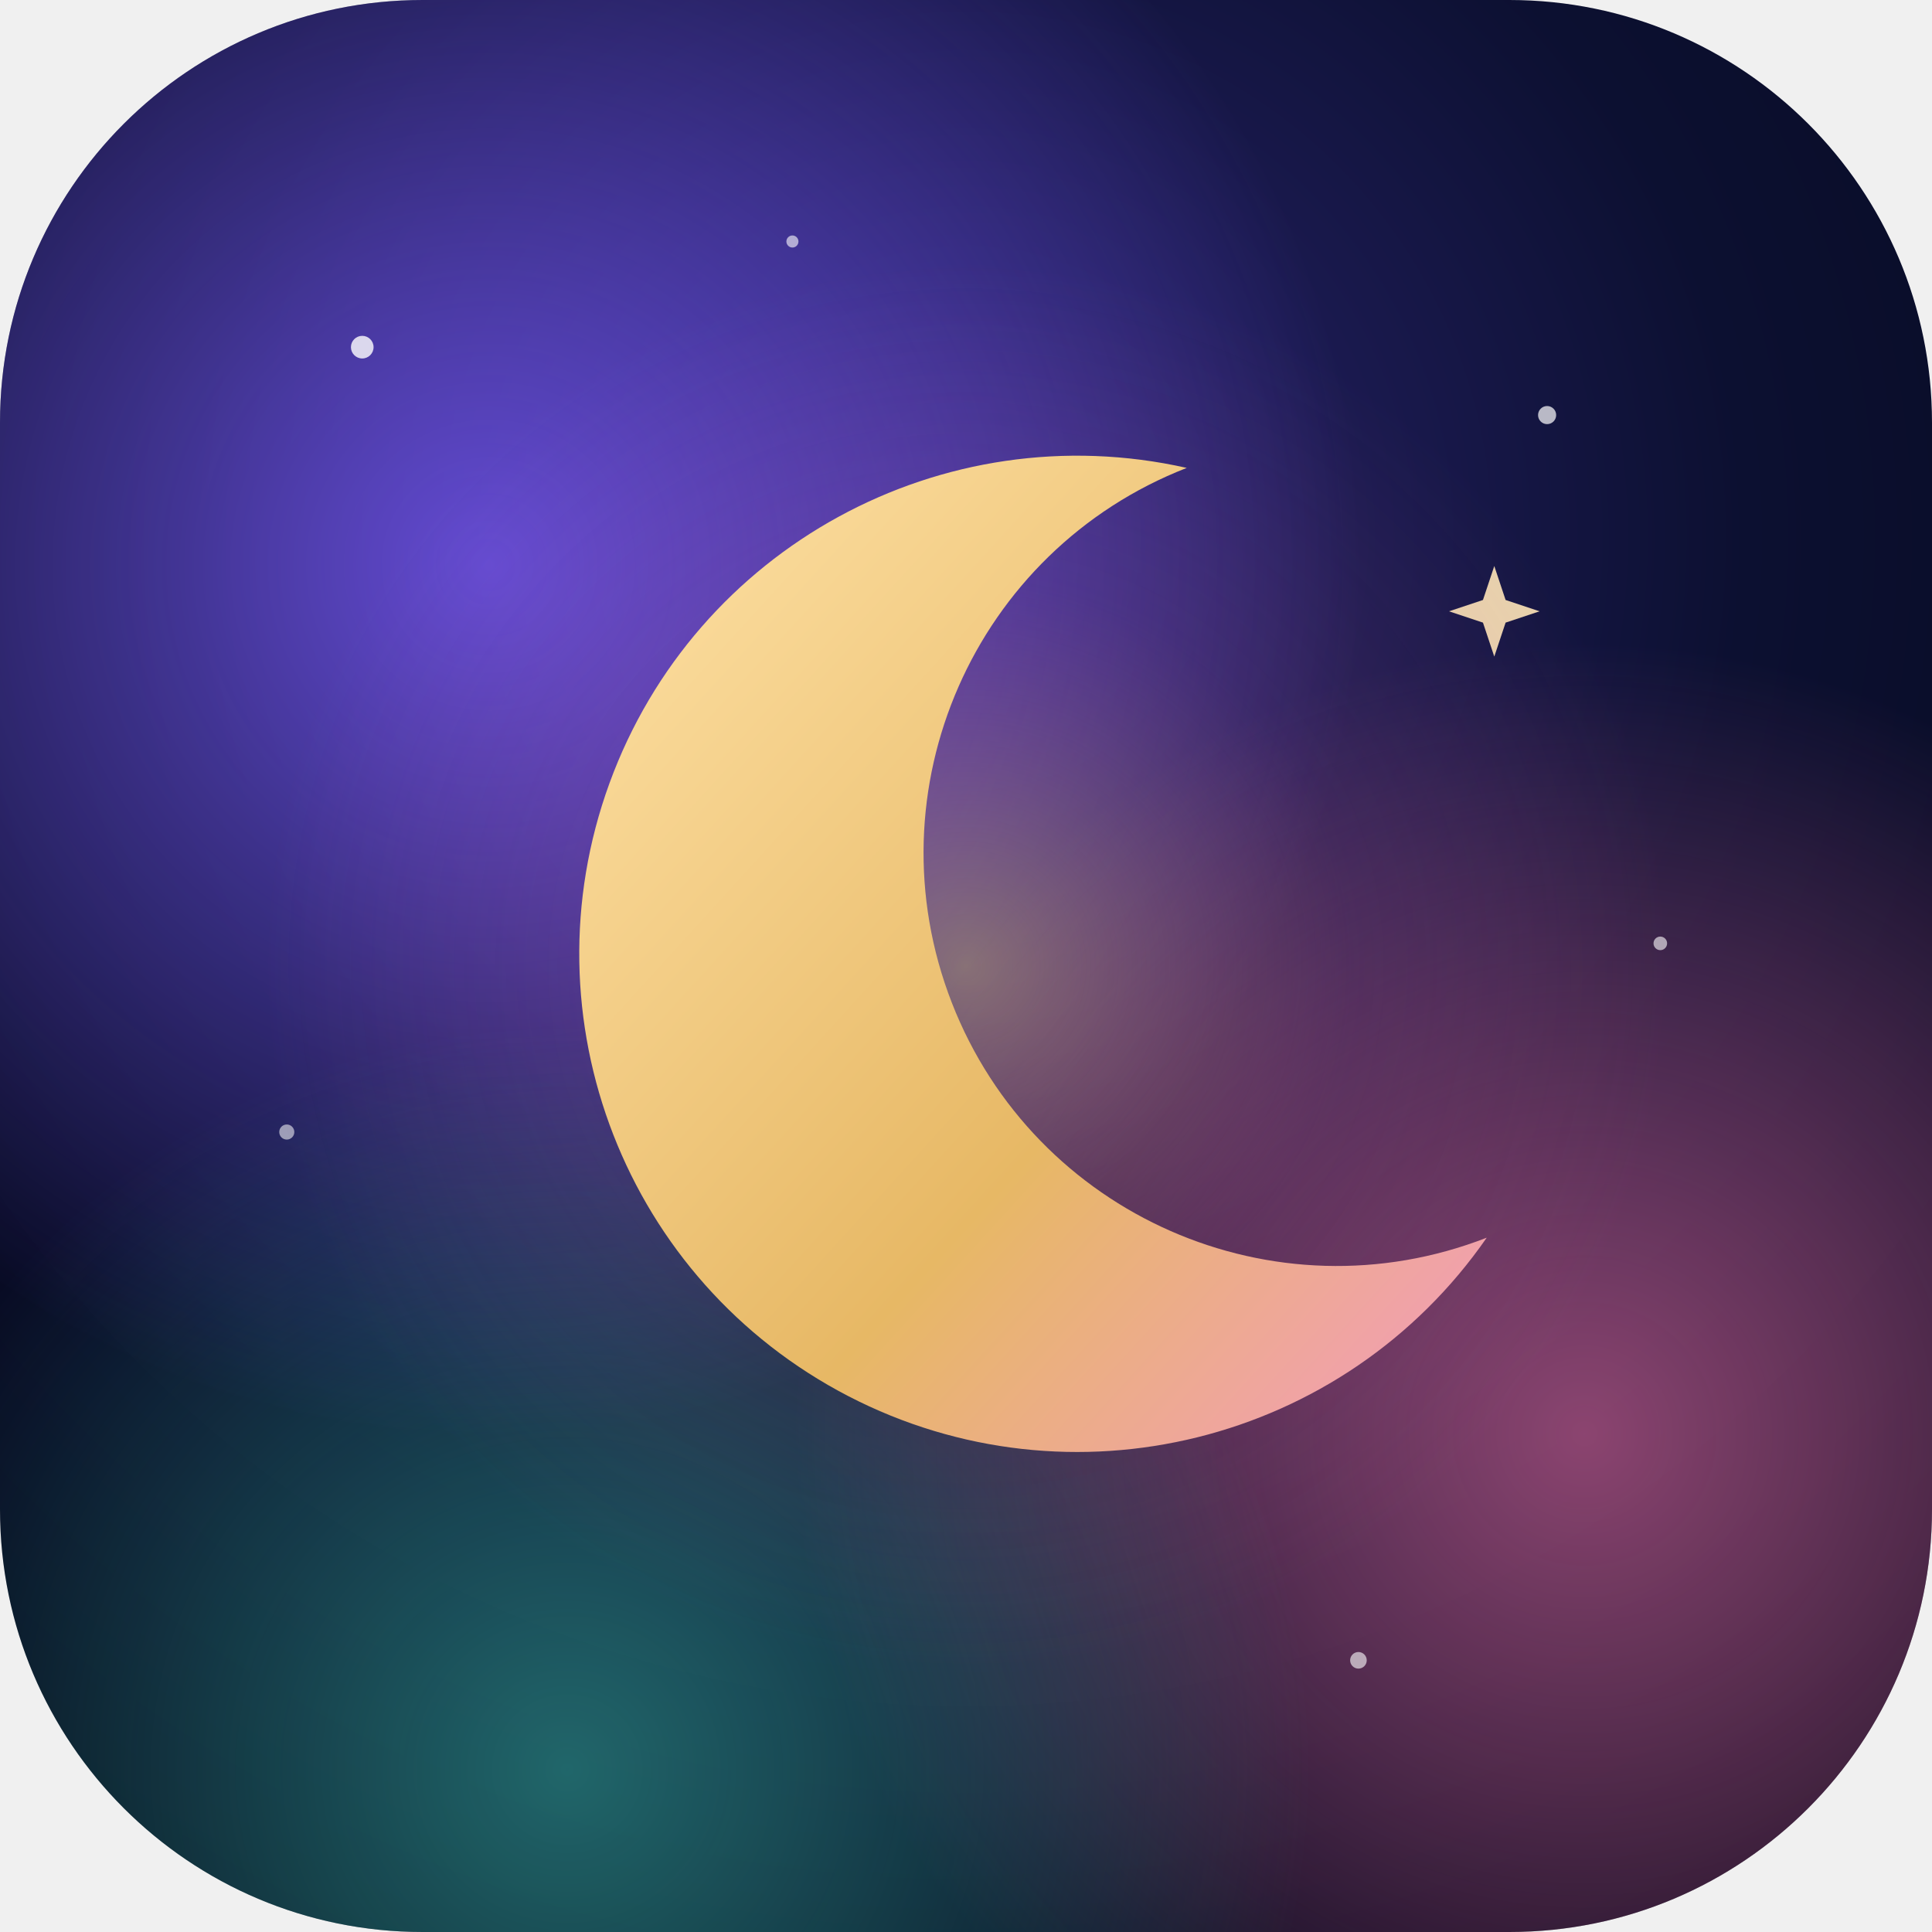
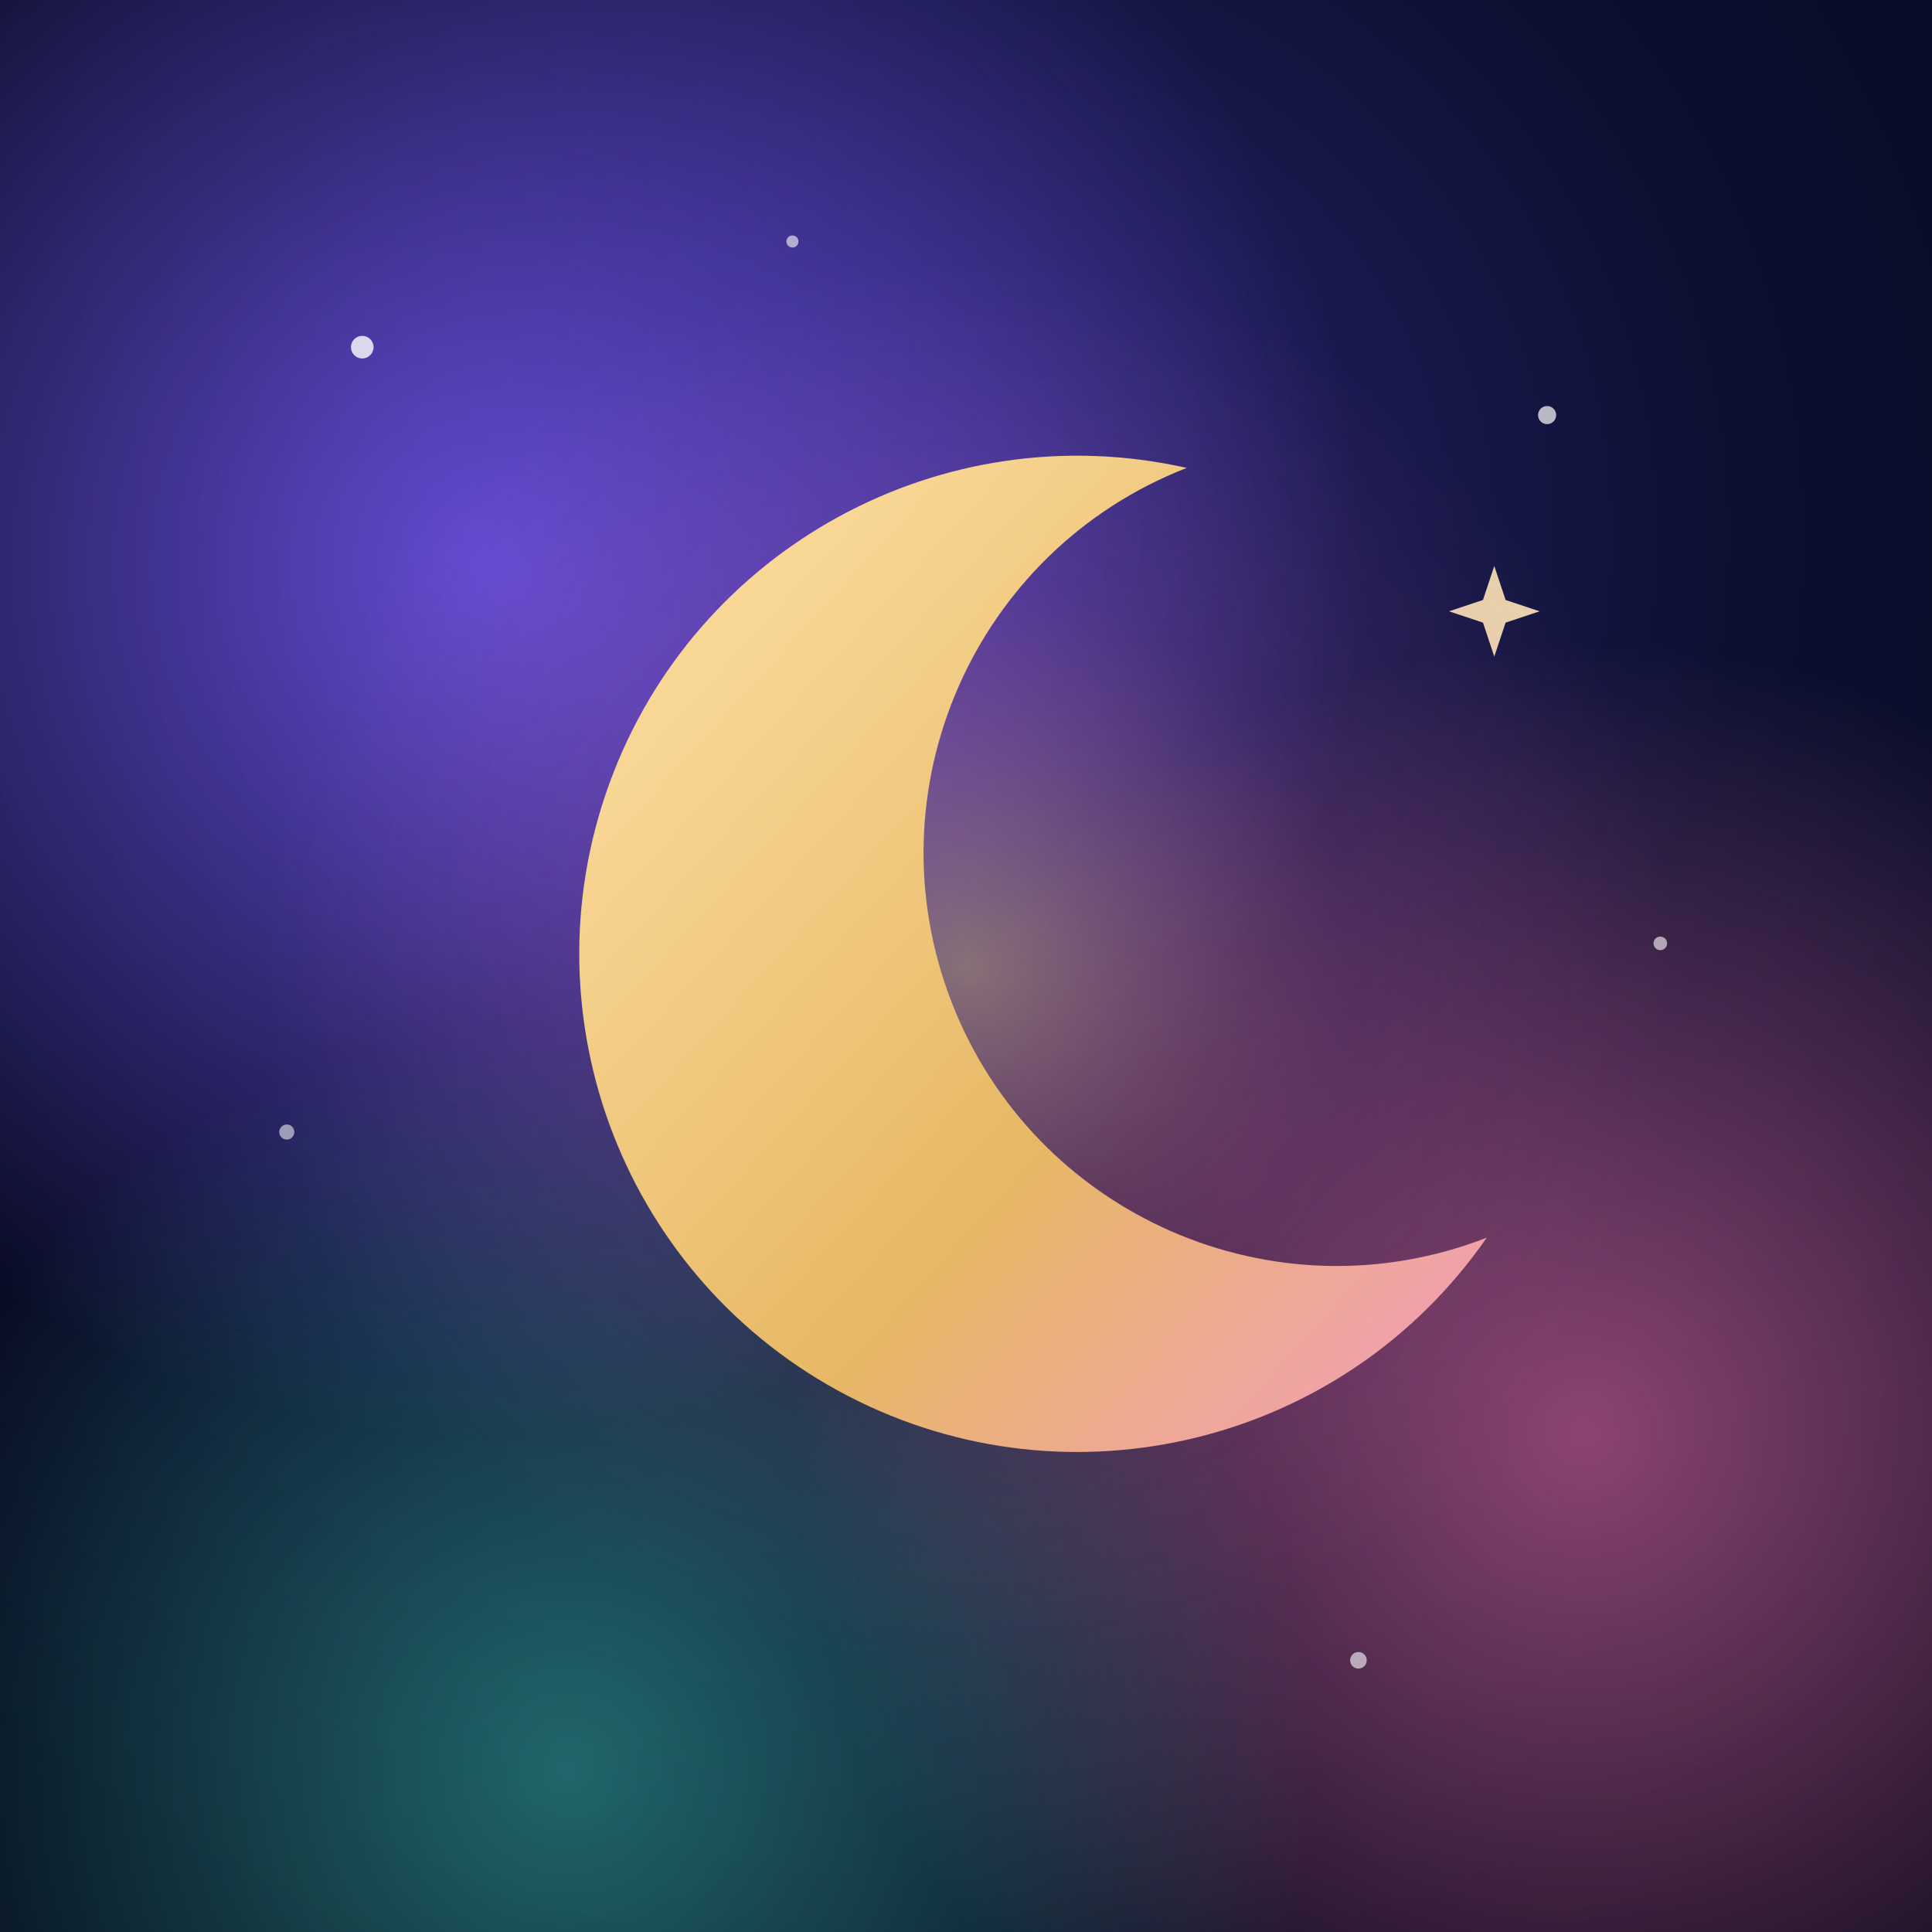
<svg xmlns="http://www.w3.org/2000/svg" viewBox="0 0 512 512" width="512" height="512">
  <defs>
    <radialGradient id="ceu" cx="50%" cy="28%" r="80%">
      <stop offset="0" stop-color="#2A2470" />
      <stop offset=".5" stop-color="#0C1031" />
      <stop offset="1" stop-color="#05071A" />
    </radialGradient>
    <radialGradient id="violeta">
      <stop offset="0" stop-color="#7C5CFF" stop-opacity=".75" />
      <stop offset="1" stop-color="#7C5CFF" stop-opacity="0" />
    </radialGradient>
    <radialGradient id="rosa">
      <stop offset="0" stop-color="#E26AA0" stop-opacity=".6" />
      <stop offset="1" stop-color="#E26AA0" stop-opacity="0" />
    </radialGradient>
    <radialGradient id="agua">
      <stop offset="0" stop-color="#3FD6C2" stop-opacity=".45" />
      <stop offset="1" stop-color="#3FD6C2" stop-opacity="0" />
    </radialGradient>
    <linearGradient id="lua" x1="0" y1="0" x2="1" y2="1">
      <stop offset="0" stop-color="#FFE3A8" />
      <stop offset=".6" stop-color="#E7B865" />
      <stop offset="1" stop-color="#F49AC1" />
    </linearGradient>
    <radialGradient id="halo">
      <stop offset="0" stop-color="#F2C879" stop-opacity=".45" />
      <stop offset=".55" stop-color="#E26AA0" stop-opacity=".12" />
      <stop offset="1" stop-color="#E26AA0" stop-opacity="0" />
    </radialGradient>
    <clipPath id="forma">
-       <rect width="512" height="512" rx="112" />
+       <rect width="512" height="512" rx="0" />
    </clipPath>
  </defs>
  <g clip-path="url(#forma)">
    <rect width="512" height="512" fill="url(#ceu)" />
    <circle cx="130" cy="150" r="230" fill="url(#violeta)" />
    <circle cx="420" cy="380" r="210" fill="url(#rosa)" />
    <circle cx="150" cy="470" r="200" fill="url(#agua)" />
    <g fill="#FFFFFF">
      <circle cx="96" cy="92" r="3" opacity=".8" />
      <circle cx="410" cy="110" r="2.4" opacity=".7" />
      <circle cx="440" cy="250" r="1.8" opacity=".6" />
      <circle cx="76" cy="300" r="2" opacity=".55" />
      <circle cx="360" cy="440" r="2.2" opacity=".6" />
      <circle cx="210" cy="64" r="1.6" opacity=".6" />
    </g>
    <path d="M396 150l3 9 9 3-9 3-3 9-3-9-9-3 9-3z" fill="#FFE7B8" opacity=".9" />
    <g transform="translate(82.0 76.0) scale(15)">
      <circle cx="11.6" cy="12" r="12.5" fill="url(#halo)" />
      <path d="M15.5 3.2a8.8 8.8 0 1 0 5.3 13.6A7.2 7.2 0 0 1 15.5 3.2z" fill="url(#lua)" />
    </g>
  </g>
</svg>
